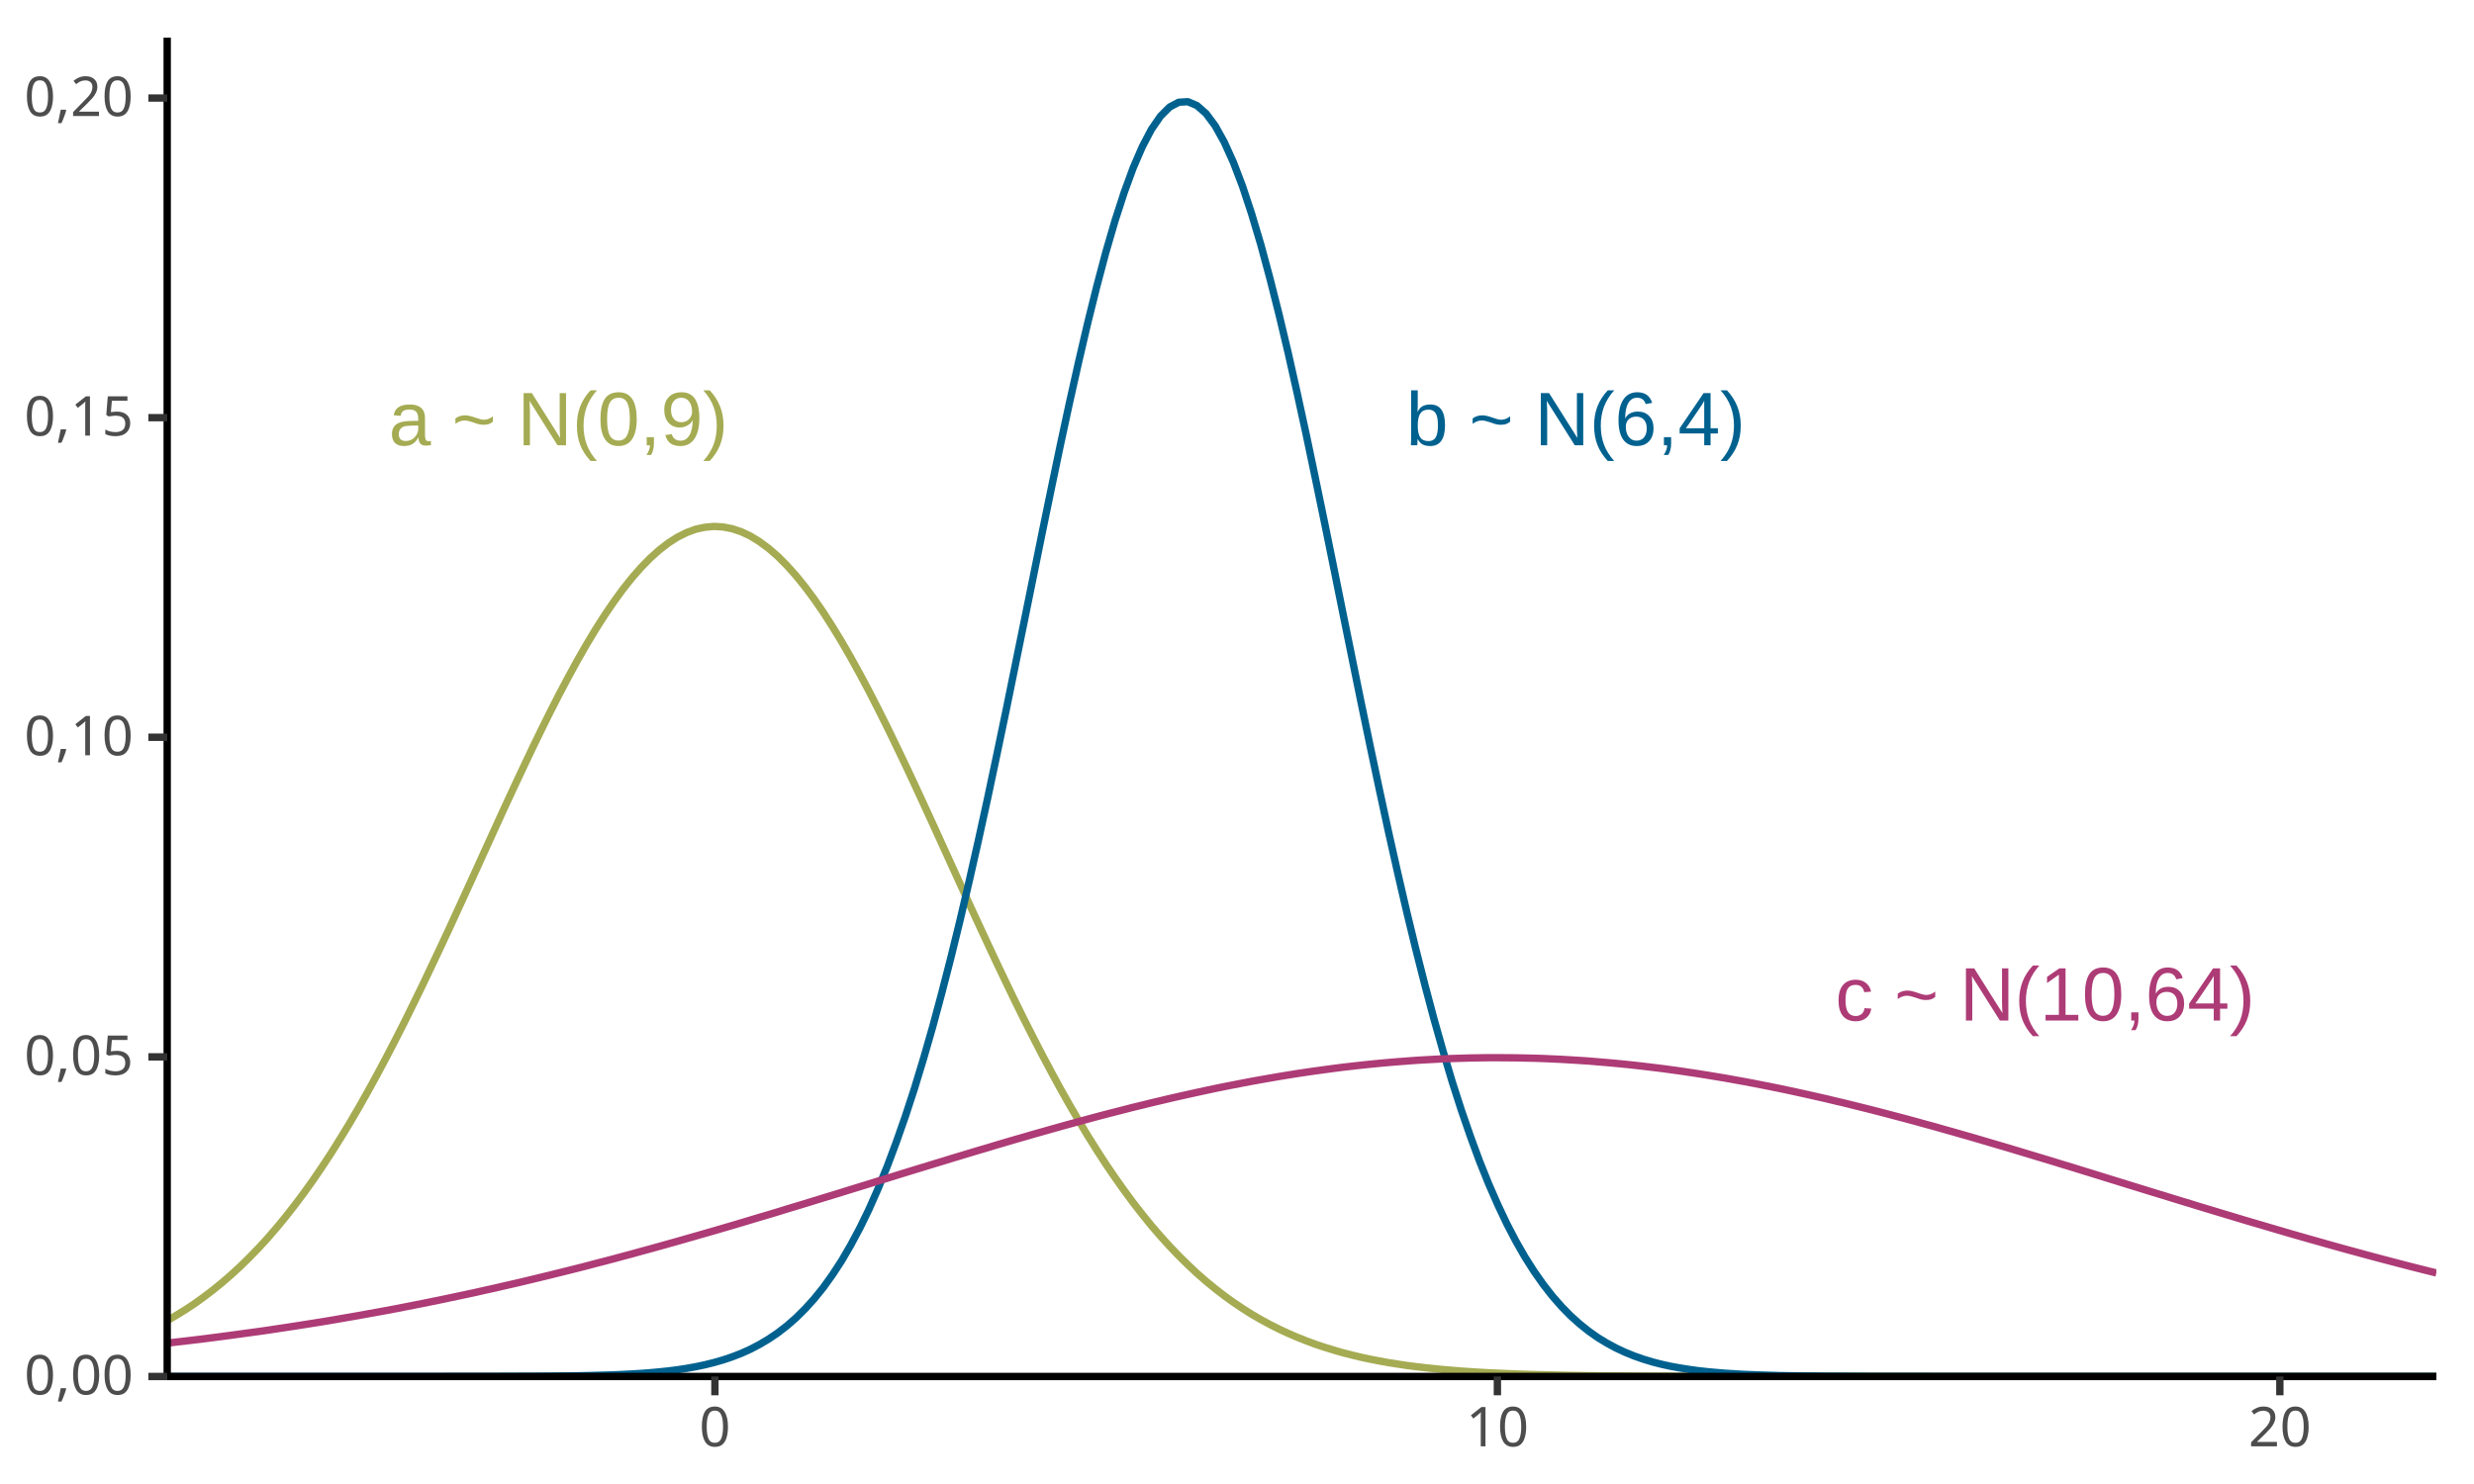
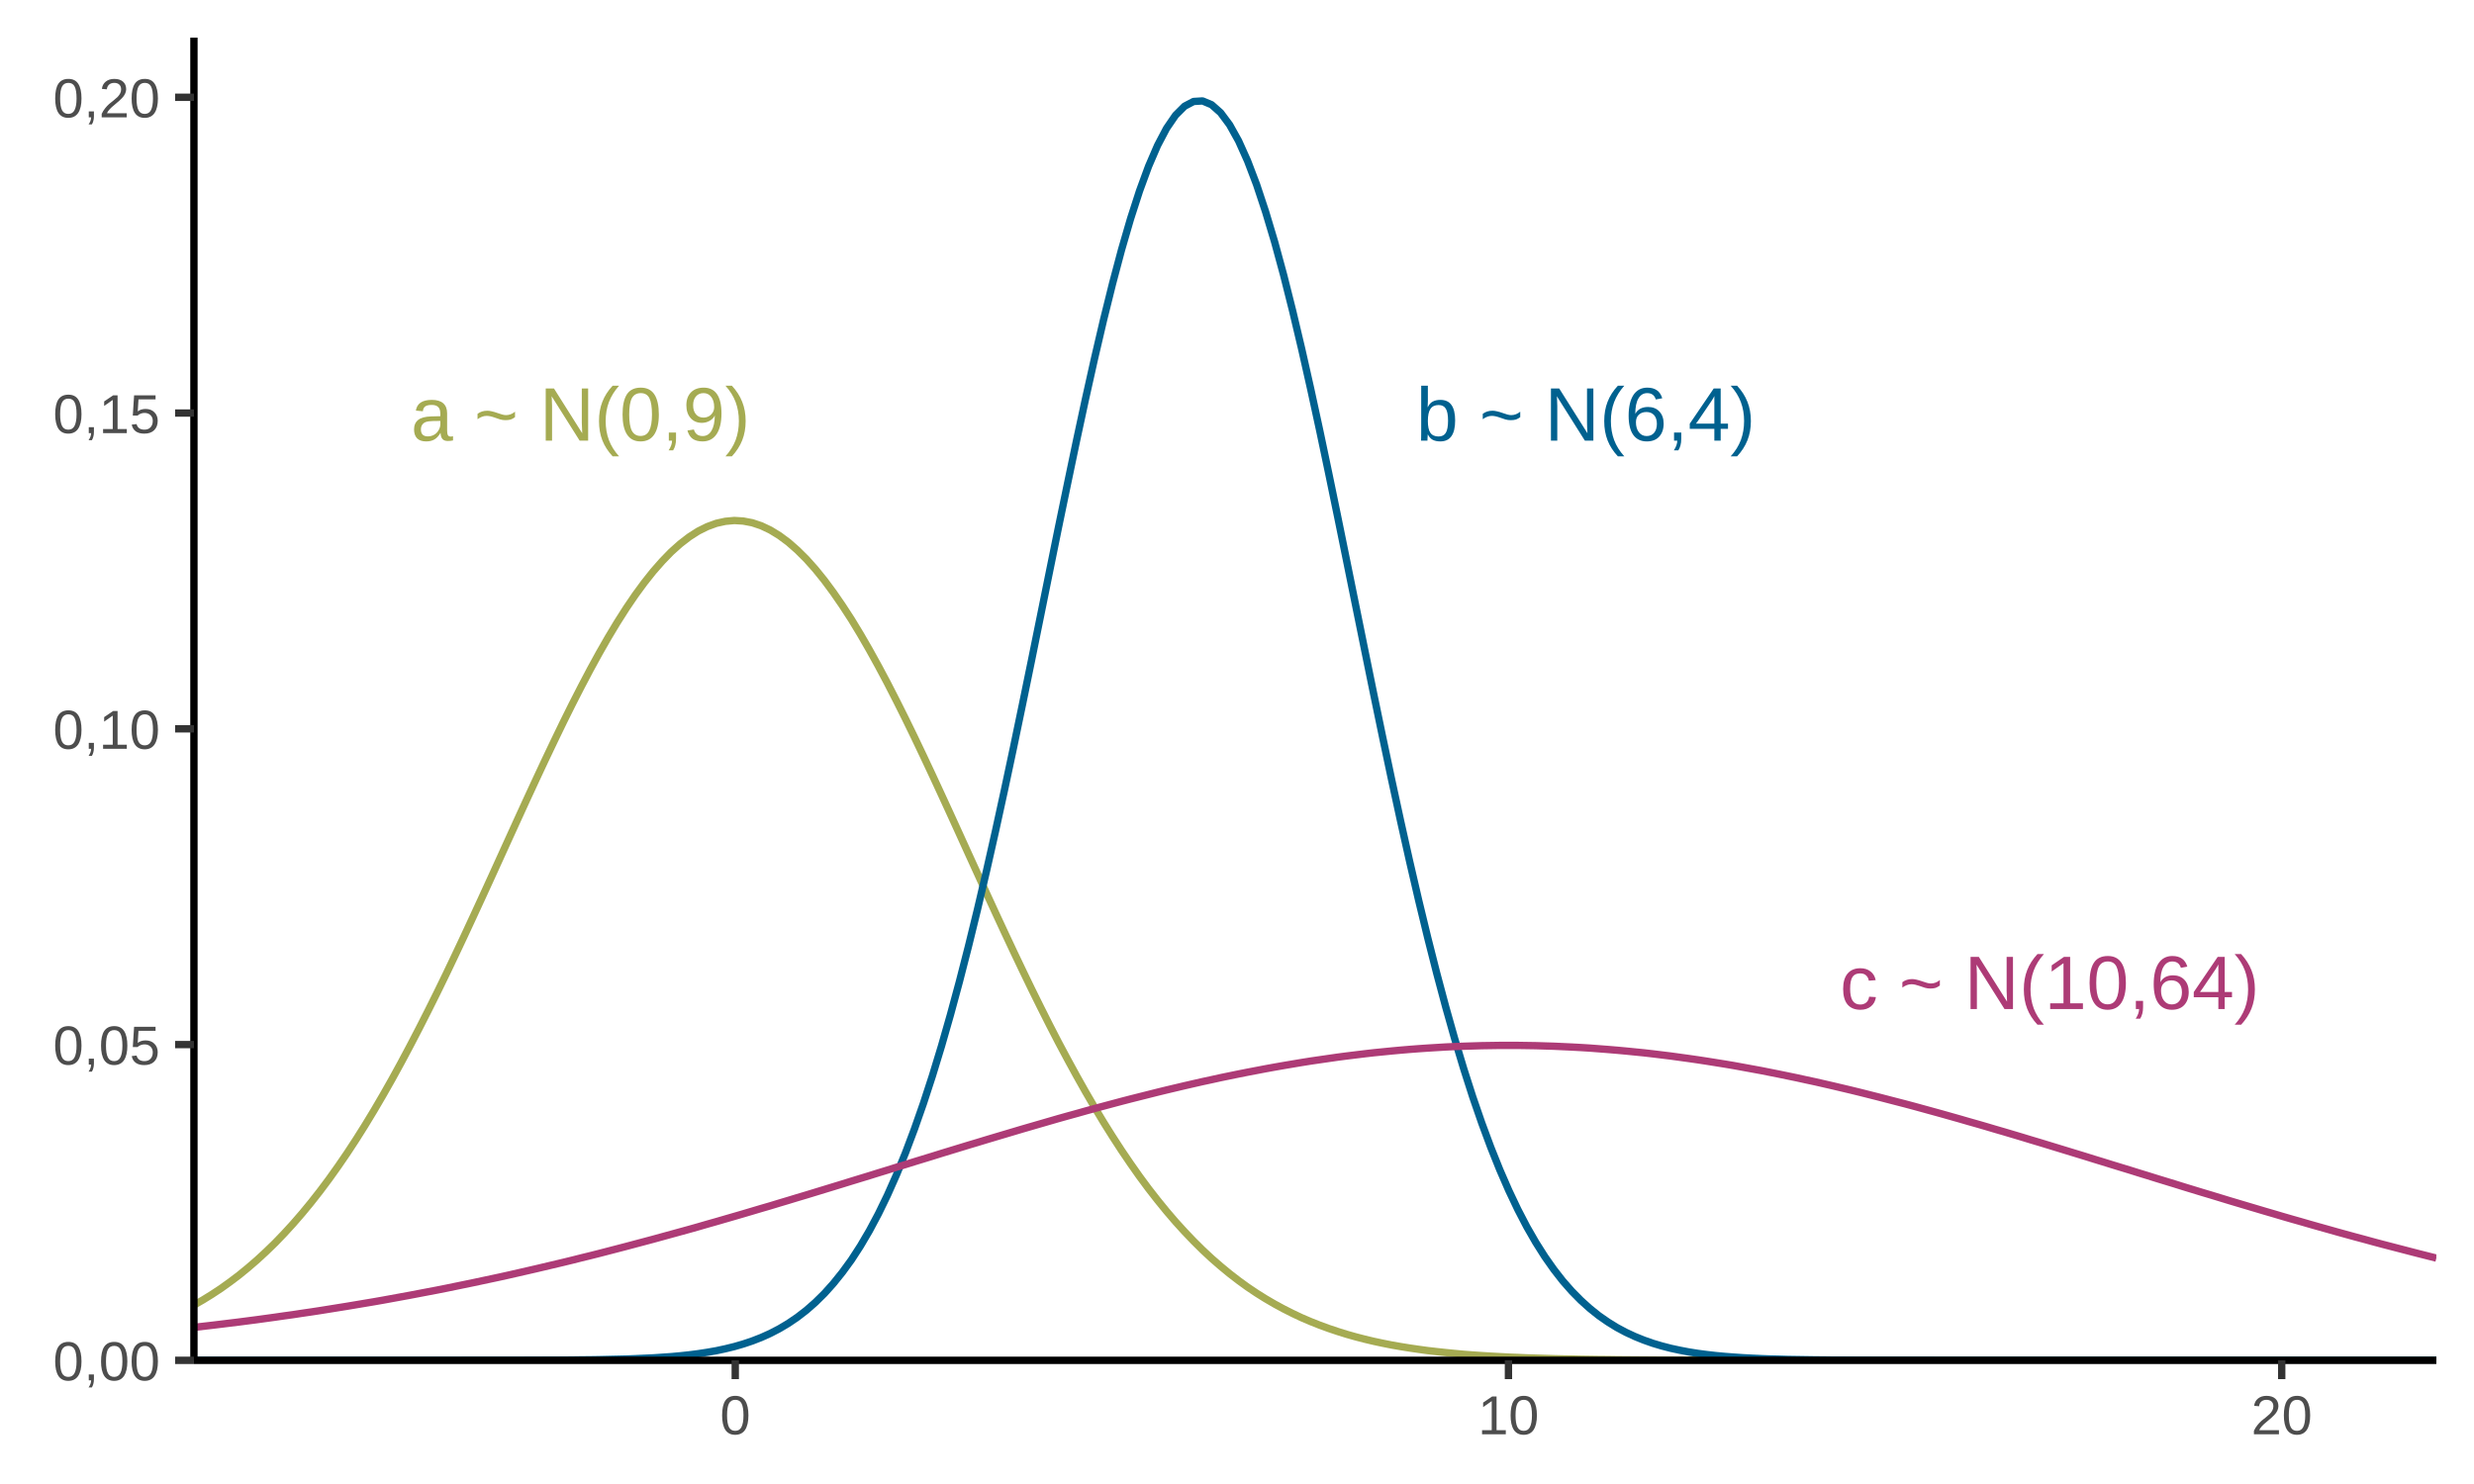
<svg xmlns="http://www.w3.org/2000/svg" class="svglite" width="360.00pt" height="216.00pt" viewBox="0 0 360.00 216.00">
  <defs>
    <style type="text/css">
    .svglite line, .svglite polyline, .svglite polygon, .svglite path, .svglite rect, .svglite circle {
      fill: none;
      stroke: #000000;
      stroke-linecap: round;
      stroke-linejoin: round;
      stroke-miterlimit: 10.00;
    }
    .svglite text {
      white-space: pre;
    }
  </style>
  </defs>
  <rect width="100%" height="100%" style="stroke: none; fill: #FFFFFF;" />
  <defs>
    <clipPath id="cpMC4wMHwzNjAuMDB8MC4wMHwyMTYuMDA=">
      <rect x="0.00" y="0.00" width="360.00" height="216.00" />
    </clipPath>
  </defs>
  <g clip-path="url(#cpMC4wMHwzNjAuMDB8MC4wMHwyMTYuMDA=)">
-     <rect x="0" y="0.00" width="360.00" height="216.00" style="stroke-width: 1.07; stroke: #FFFFFF; fill: #FFFFFF;" />
+     <rect x="0.00" y="0.00" width="360.00" height="216.00" style="stroke-width: 1.07; stroke: #FFFFFF; fill: #FFFFFF;" />
  </g>
  <defs>
-     <clipPath id="cpMjQuMzN8MzU0LjUyfDUuNDh8MjAwLjM1">
-       <rect x="24.33" y="5.48" width="330.19" height="194.87" />
+     <clipPath id="cpMjguMjJ8MzU0LjUyfDUuNDh8MTk4LjAw">
+       <rect x="28.22" y="5.48" width="326.30" height="192.52" />
    </clipPath>
  </defs>
-   <g clip-path="url(#cpMjQuMzN8MzU0LjUyfDUuNDh8MjAwLjM1)">
-     <rect x="24.33" y="5.48" width="330.19" height="194.87" style="stroke-width: 1.07; stroke: none; fill: #FFFFFF;" />
-     <polyline points="24.33,192.22 25.65,191.45 26.98,190.63 28.31,189.75 29.63,188.80 30.96,187.79 32.28,186.72 33.61,185.57 34.94,184.35 36.26,183.06 37.59,181.69 38.92,180.24 40.24,178.71 41.57,177.10 42.89,175.41 44.22,173.64 45.55,171.78 46.87,169.84 48.20,167.82 49.52,165.71 50.85,163.53 52.18,161.26 53.50,158.92 54.83,156.50 56.15,154.02 57.48,151.46 58.81,148.85 60.13,146.17 61.46,143.44 62.78,140.66 64.11,137.85 65.44,135.00 66.76,132.12 68.09,129.22 69.42,126.31 70.74,123.40 72.07,120.49 73.39,117.60 74.72,114.73 76.05,111.90 77.37,109.11 78.70,106.37 80.02,103.70 81.35,101.10 82.68,98.58 84.00,96.16 85.33,93.84 86.65,91.64 87.98,89.55 89.31,87.60 90.63,85.78 91.96,84.11 93.28,82.60 94.61,81.24 95.94,80.05 97.26,79.03 98.59,78.18 99.91,77.52 101.24,77.03 102.57,76.74 103.89,76.62 105.22,76.70 106.55,76.96 107.87,77.40 109.20,78.03 110.52,78.84 111.85,79.82 113.18,80.98 114.50,82.30 115.83,83.79 117.15,85.42 118.48,87.21 119.81,89.14 121.13,91.20 122.46,93.38 123.78,95.67 125.11,98.08 126.44,100.57 127.76,103.15 129.09,105.81 130.41,108.53 131.74,111.31 133.07,114.14 134.39,117.00 135.72,119.89 137.04,122.79 138.37,125.71 139.70,128.62 141.02,131.52 142.35,134.40 143.68,137.26 145.00,140.08 146.33,142.87 147.65,145.61 148.98,148.30 150.31,150.93 151.63,153.49 152.96,155.99 154.28,158.42 155.61,160.78 156.94,163.06 158.26,165.27 159.59,167.39 160.91,169.43 162.24,171.38 163.57,173.26 164.89,175.05 166.22,176.76 167.54,178.39 168.87,179.93 170.20,181.40 171.52,182.78 172.85,184.09 174.17,185.33 175.50,186.49 176.83,187.58 178.15,188.60 179.48,189.56 180.81,190.45 182.13,191.29 183.46,192.06 184.78,192.78 186.11,193.45 187.44,194.07 188.76,194.64 190.09,195.17 191.41,195.66 192.74,196.10 194.07,196.51 195.39,196.89 196.72,197.23 198.04,197.55 199.37,197.83 200.70,198.09 202.02,198.33 203.35,198.54 204.67,198.74 206.00,198.91 207.33,199.07 208.65,199.21 209.98,199.34 211.30,199.45 212.63,199.56 213.96,199.65 215.28,199.73 216.61,199.81 217.94,199.87 219.26,199.93 220.59,199.98 221.91,200.03 223.24,200.07 224.57,200.10 225.89,200.13 227.22,200.16 228.54,200.19 229.87,200.21 231.20,200.23 232.52,200.24 233.85,200.26 235.17,200.27 236.50,200.28 237.83,200.29 239.15,200.30 240.48,200.31 241.80,200.31 243.13,200.32 244.46,200.32 245.78,200.32 247.11,200.33 248.43,200.33 249.76,200.33 251.09,200.34 252.41,200.34 253.74,200.34 255.07,200.34 256.39,200.34 257.72,200.34 259.04,200.34 260.37,200.34 261.70,200.34 263.02,200.34 264.35,200.35 265.67,200.35 267.00,200.35 268.33,200.35 269.65,200.35 270.98,200.35 272.30,200.35 273.63,200.35 274.96,200.35 276.28,200.35 277.61,200.35 278.93,200.35 280.26,200.35 281.59,200.35 282.91,200.35 284.24,200.35 285.56,200.35 286.89,200.35 288.22,200.35 289.54,200.35 290.87,200.35 292.20,200.35 293.52,200.35 294.85,200.35 296.17,200.35 297.50,200.35 298.83,200.35 300.15,200.35 301.48,200.35 302.80,200.35 304.13,200.35 305.46,200.35 306.78,200.35 308.11,200.35 309.43,200.35 310.76,200.35 312.09,200.35 313.41,200.35 314.74,200.35 316.06,200.35 317.39,200.35 318.72,200.35 320.04,200.35 321.37,200.35 322.69,200.35 324.02,200.35 325.35,200.35 326.67,200.35 328.00,200.35 329.33,200.35 330.65,200.35 331.98,200.35 333.30,200.35 334.63,200.35 335.96,200.35 337.28,200.35 338.61,200.35 339.93,200.35 341.26,200.35 342.59,200.35 343.91,200.35 345.24,200.35 346.56,200.35 347.89,200.35 349.22,200.35 350.54,200.35 351.87,200.35 353.19,200.35 354.52,200.35 " style="stroke-width: 1.07; stroke: #A5AB52; stroke-linecap: butt;" />
-     <polyline points="24.33,200.35 25.65,200.35 26.98,200.35 28.31,200.35 29.63,200.35 30.96,200.35 32.28,200.35 33.61,200.35 34.94,200.35 36.26,200.35 37.59,200.35 38.92,200.35 40.24,200.35 41.57,200.35 42.89,200.35 44.22,200.35 45.55,200.35 46.87,200.35 48.20,200.35 49.52,200.35 50.85,200.35 52.18,200.35 53.50,200.35 54.83,200.35 56.15,200.35 57.48,200.35 58.81,200.35 60.13,200.35 61.46,200.35 62.78,200.35 64.11,200.35 65.44,200.34 66.76,200.34 68.09,200.34 69.42,200.34 70.74,200.34 72.07,200.34 73.39,200.33 74.72,200.33 76.05,200.32 77.37,200.32 78.70,200.31 80.02,200.30 81.35,200.28 82.68,200.27 84.00,200.25 85.33,200.22 86.65,200.19 87.98,200.15 89.31,200.11 90.63,200.05 91.96,199.98 93.28,199.90 94.61,199.80 95.94,199.68 97.26,199.54 98.59,199.37 99.91,199.17 101.24,198.93 102.57,198.65 103.89,198.32 105.22,197.94 106.55,197.49 107.87,196.98 109.20,196.38 110.52,195.69 111.85,194.90 113.18,194.00 114.50,192.98 115.83,191.82 117.15,190.51 118.48,189.04 119.81,187.39 121.13,185.55 122.46,183.51 123.78,181.25 125.11,178.76 126.44,176.03 127.76,173.04 129.09,169.80 130.41,166.28 131.74,162.49 133.07,158.42 134.39,154.07 135.72,149.44 137.04,144.54 138.37,139.37 139.70,133.94 141.02,128.29 142.35,122.41 143.68,116.34 145.00,110.10 146.33,103.73 147.65,97.25 148.98,90.72 150.31,84.17 151.63,77.64 152.96,71.18 154.28,64.85 155.61,58.68 156.94,52.74 158.26,47.07 159.59,41.71 160.91,36.73 162.24,32.16 163.57,28.05 164.89,24.44 166.22,21.36 167.54,18.84 168.87,16.91 170.20,15.58 171.52,14.88 172.85,14.80 174.17,15.36 175.50,16.53 176.83,18.32 178.15,20.70 179.48,23.64 180.81,27.13 182.13,31.13 183.46,35.59 184.78,40.48 186.11,45.74 187.44,51.34 188.76,57.23 190.09,63.34 191.41,69.64 192.74,76.07 194.07,82.59 195.39,89.14 196.72,95.68 198.04,102.17 199.37,108.57 200.70,114.85 202.02,120.96 203.35,126.89 204.67,132.60 206.00,138.08 207.33,143.31 208.65,148.28 209.98,152.98 211.30,157.40 212.63,161.54 213.96,165.39 215.28,168.98 216.61,172.29 217.94,175.33 219.26,178.12 220.59,180.67 221.91,182.98 223.24,185.07 224.57,186.96 225.89,188.65 227.22,190.17 228.54,191.52 229.87,192.71 231.20,193.77 232.52,194.70 233.85,195.51 235.17,196.22 236.50,196.84 237.83,197.38 239.15,197.84 240.48,198.24 241.80,198.58 243.13,198.87 244.46,199.11 245.78,199.32 247.11,199.50 248.43,199.65 249.76,199.77 251.09,199.88 252.41,199.96 253.74,200.04 255.07,200.09 256.39,200.14 257.72,200.18 259.04,200.22 260.37,200.24 261.70,200.26 263.02,200.28 264.35,200.29 265.67,200.31 267.00,200.31 268.33,200.32 269.65,200.33 270.98,200.33 272.30,200.34 273.63,200.34 274.96,200.34 276.28,200.34 277.61,200.34 278.93,200.34 280.26,200.34 281.59,200.35 282.91,200.35 284.24,200.35 285.56,200.35 286.89,200.35 288.22,200.35 289.54,200.35 290.87,200.35 292.20,200.35 293.52,200.35 294.85,200.35 296.17,200.35 297.50,200.35 298.83,200.35 300.15,200.35 301.48,200.35 302.80,200.35 304.13,200.35 305.46,200.35 306.78,200.35 308.11,200.35 309.43,200.35 310.76,200.35 312.09,200.35 313.41,200.35 314.74,200.35 316.06,200.35 317.39,200.35 318.72,200.35 320.04,200.35 321.37,200.35 322.69,200.35 324.02,200.35 325.35,200.35 326.67,200.35 328.00,200.35 329.33,200.35 330.65,200.35 331.98,200.35 333.30,200.35 334.63,200.35 335.96,200.35 337.28,200.35 338.61,200.35 339.93,200.35 341.26,200.35 342.59,200.35 343.91,200.35 345.24,200.35 346.56,200.35 347.89,200.35 349.22,200.35 350.54,200.35 351.87,200.35 353.19,200.35 354.52,200.35 " style="stroke-width: 1.07; stroke: #00618F; stroke-linecap: butt;" />
-     <polyline points="24.33,195.50 25.65,195.34 26.98,195.19 28.31,195.03 29.63,194.87 30.96,194.70 32.28,194.53 33.61,194.35 34.94,194.17 36.26,193.99 37.59,193.81 38.92,193.62 40.24,193.42 41.57,193.22 42.89,193.02 44.22,192.81 45.55,192.60 46.87,192.39 48.20,192.17 49.52,191.94 50.85,191.71 52.18,191.48 53.50,191.24 54.83,191.00 56.15,190.76 57.48,190.51 58.81,190.25 60.13,189.99 61.46,189.73 62.78,189.46 64.11,189.19 65.44,188.91 66.76,188.63 68.09,188.35 69.42,188.06 70.74,187.76 72.07,187.47 73.39,187.16 74.72,186.86 76.05,186.55 77.37,186.23 78.70,185.91 80.02,185.59 81.35,185.26 82.68,184.93 84.00,184.60 85.33,184.26 86.65,183.91 87.98,183.57 89.31,183.22 90.63,182.86 91.96,182.51 93.28,182.14 94.61,181.78 95.94,181.41 97.26,181.04 98.59,180.67 99.91,180.29 101.24,179.91 102.57,179.53 103.89,179.15 105.22,178.76 106.55,178.37 107.87,177.98 109.20,177.58 110.52,177.18 111.85,176.79 113.18,176.39 114.50,175.98 115.83,175.58 117.15,175.18 118.48,174.77 119.81,174.36 121.13,173.96 122.46,173.55 123.78,173.14 125.11,172.73 126.44,172.32 127.76,171.91 129.09,171.50 130.41,171.09 131.74,170.68 133.07,170.27 134.39,169.87 135.72,169.46 137.04,169.06 138.37,168.65 139.70,168.25 141.02,167.85 142.35,167.45 143.68,167.06 145.00,166.66 146.33,166.27 147.65,165.88 148.98,165.50 150.31,165.11 151.63,164.74 152.96,164.36 154.28,163.99 155.61,163.62 156.94,163.26 158.26,162.90 159.59,162.54 160.91,162.19 162.24,161.85 163.57,161.51 164.89,161.17 166.22,160.85 167.54,160.52 168.87,160.21 170.20,159.89 171.52,159.59 172.85,159.29 174.17,159.00 175.50,158.71 176.83,158.43 178.15,158.16 179.48,157.90 180.81,157.64 182.13,157.39 183.46,157.15 184.78,156.92 186.11,156.69 187.44,156.47 188.76,156.26 190.09,156.06 191.41,155.87 192.74,155.69 194.07,155.51 195.39,155.34 196.72,155.19 198.04,155.04 199.37,154.90 200.70,154.77 202.02,154.65 203.35,154.54 204.67,154.44 206.00,154.34 207.33,154.26 208.65,154.19 209.98,154.12 211.30,154.07 212.63,154.03 213.96,153.99 215.28,153.97 216.61,153.95 217.94,153.95 219.26,153.96 220.59,153.97 221.91,154.00 223.24,154.03 224.57,154.07 225.89,154.13 227.22,154.19 228.54,154.27 229.87,154.35 231.20,154.44 232.52,154.55 233.85,154.66 235.17,154.78 236.50,154.91 237.83,155.05 239.15,155.20 240.48,155.36 241.80,155.52 243.13,155.70 244.46,155.88 245.78,156.08 247.11,156.28 248.43,156.49 249.76,156.71 251.09,156.93 252.41,157.17 253.74,157.41 255.07,157.66 256.39,157.92 257.72,158.18 259.04,158.45 260.37,158.73 261.70,159.02 263.02,159.31 264.35,159.61 265.67,159.91 267.00,160.23 268.33,160.54 269.65,160.87 270.98,161.20 272.30,161.53 273.63,161.87 274.96,162.22 276.28,162.57 277.61,162.92 278.93,163.28 280.26,163.65 281.59,164.01 282.91,164.39 284.24,164.76 285.56,165.14 286.89,165.52 288.22,165.91 289.54,166.30 290.87,166.69 292.20,167.08 293.52,167.48 294.85,167.88 296.17,168.28 297.50,168.68 298.83,169.08 300.15,169.49 301.48,169.89 302.80,170.30 304.13,170.71 305.46,171.12 306.78,171.53 308.11,171.94 309.43,172.35 310.76,172.76 312.09,173.17 313.41,173.58 314.74,173.98 316.06,174.39 317.39,174.80 318.72,175.20 320.04,175.61 321.37,176.01 322.69,176.41 324.02,176.81 325.35,177.21 326.67,177.61 328.00,178.00 329.33,178.39 330.65,178.78 331.98,179.17 333.30,179.56 334.63,179.94 335.96,180.32 337.28,180.69 338.61,181.07 339.93,181.44 341.26,181.81 342.59,182.17 343.91,182.53 345.24,182.89 346.56,183.24 347.89,183.59 349.22,183.94 350.54,184.28 351.87,184.62 353.19,184.95 354.52,185.28 " style="stroke-width: 1.07; stroke: #AD3B76; stroke-linecap: butt;" />
-     <text x="81.26" y="64.81" text-anchor="middle" style="font-size: 11.04px;fill: #A5AB52; font-family: &quot;Liberation Sans&quot;;" textLength="57.43px" lengthAdjust="spacingAndGlyphs">a ~ N(0,9)</text>
-     <text x="229.28" y="64.81" text-anchor="middle" style="font-size: 11.04px;fill: #00618F; font-family: &quot;Liberation Sans&quot;;" textLength="57.66px" lengthAdjust="spacingAndGlyphs">b ~ N(6,4)</text>
-     <text x="297.59" y="148.54" text-anchor="middle" style="font-size: 11.04px;fill: #AD3B76; font-family: &quot;Liberation Sans&quot;;" textLength="70.77px" lengthAdjust="spacingAndGlyphs">c ~ N(10,64)</text>
+   <g clip-path="url(#cpMjguMjJ8MzU0LjUyfDUuNDh8MTk4LjAw)">
+     <rect x="28.22" y="5.48" width="326.30" height="192.52" style="stroke-width: 1.07; stroke: none; fill: #FFFFFF;" />
+     <polyline points="28.22,189.96 29.53,189.21 30.84,188.40 32.16,187.53 33.47,186.59 34.78,185.60 36.09,184.53 37.40,183.40 38.71,182.19 40.02,180.92 41.33,179.56 42.64,178.13 43.95,176.62 45.26,175.03 46.57,173.36 47.88,171.61 49.19,169.77 50.50,167.86 51.81,165.86 53.12,163.78 54.43,161.62 55.74,159.38 57.05,157.07 58.36,154.68 59.67,152.22 60.98,149.70 62.29,147.12 63.61,144.47 64.92,141.78 66.23,139.03 67.54,136.25 68.85,133.43 70.16,130.59 71.47,127.73 72.78,124.85 74.09,121.97 75.40,119.10 76.71,116.24 78.02,113.41 79.33,110.61 80.64,107.86 81.95,105.15 83.26,102.51 84.57,99.95 85.88,97.46 87.19,95.07 88.50,92.78 89.81,90.60 91.12,88.54 92.43,86.61 93.75,84.81 95.06,83.16 96.37,81.67 97.68,80.32 98.99,79.15 100.30,78.14 101.61,77.30 102.92,76.65 104.23,76.17 105.54,75.88 106.85,75.76 108.16,75.84 109.47,76.09 110.78,76.53 112.09,77.15 113.40,77.95 114.71,78.92 116.02,80.07 117.33,81.37 118.64,82.84 119.95,84.46 121.26,86.23 122.57,88.13 123.89,90.16 125.20,92.32 126.51,94.59 127.82,96.96 129.13,99.42 130.44,101.98 131.75,104.60 133.06,107.29 134.37,110.04 135.68,112.83 136.99,115.66 138.30,118.51 139.61,121.38 140.92,124.26 142.23,127.13 143.54,130.00 144.85,132.85 146.16,135.67 147.47,138.46 148.78,141.21 150.09,143.92 151.40,146.57 152.71,149.17 154.02,151.71 155.34,154.18 156.65,156.58 157.96,158.91 159.27,161.16 160.58,163.34 161.89,165.43 163.20,167.45 164.51,169.38 165.82,171.24 167.13,173.01 168.44,174.69 169.75,176.30 171.06,177.83 172.37,179.27 173.68,180.64 174.99,181.94 176.30,183.16 177.61,184.30 178.92,185.38 180.23,186.39 181.54,187.34 182.85,188.22 184.16,189.04 185.48,189.81 186.79,190.52 188.10,191.18 189.41,191.80 190.72,192.36 192.03,192.88 193.34,193.36 194.65,193.80 195.96,194.21 197.27,194.58 198.58,194.92 199.89,195.23 201.20,195.51 202.51,195.77 203.82,196.00 205.13,196.21 206.44,196.40 207.75,196.58 209.06,196.73 210.37,196.87 211.68,197.00 212.99,197.12 214.30,197.22 215.62,197.31 216.93,197.39 218.24,197.46 219.55,197.53 220.86,197.58 222.17,197.64 223.48,197.68 224.79,197.72 226.10,197.76 227.41,197.79 228.72,197.81 230.03,197.84 231.34,197.86 232.65,197.88 233.96,197.89 235.27,197.91 236.58,197.92 237.89,197.93 239.20,197.94 240.51,197.95 241.82,197.96 243.13,197.96 244.44,197.97 245.75,197.97 247.07,197.97 248.38,197.98 249.69,197.98 251.00,197.98 252.31,197.99 253.62,197.99 254.93,197.99 256.24,197.99 257.55,197.99 258.86,197.99 260.17,197.99 261.48,197.99 262.79,197.99 264.10,197.99 265.41,198.00 266.72,198.00 268.03,198.00 269.34,198.00 270.65,198.00 271.96,198.00 273.27,198.00 274.58,198.00 275.89,198.00 277.21,198.00 278.52,198.00 279.83,198.00 281.14,198.00 282.45,198.00 283.76,198.00 285.07,198.00 286.38,198.00 287.69,198.00 289.00,198.00 290.31,198.00 291.62,198.00 292.93,198.00 294.24,198.00 295.55,198.00 296.86,198.00 298.17,198.00 299.48,198.00 300.79,198.00 302.10,198.00 303.41,198.00 304.72,198.00 306.03,198.00 307.35,198.00 308.66,198.00 309.97,198.00 311.28,198.00 312.59,198.00 313.90,198.00 315.21,198.00 316.52,198.00 317.83,198.00 319.14,198.00 320.45,198.00 321.76,198.00 323.07,198.00 324.38,198.00 325.69,198.00 327.00,198.00 328.31,198.00 329.62,198.00 330.93,198.00 332.24,198.00 333.55,198.00 334.86,198.00 336.17,198.00 337.48,198.00 338.80,198.00 340.11,198.00 341.42,198.00 342.73,198.00 344.04,198.00 345.35,198.00 346.66,198.00 347.97,198.00 349.28,198.00 350.59,198.00 351.90,198.00 353.21,198.00 354.52,198.00 " style="stroke-width: 1.07; stroke: #A5AB52; stroke-linecap: butt;" />
+     <polyline points="28.22,198.00 29.53,198.00 30.84,198.00 32.16,198.00 33.47,198.00 34.78,198.00 36.09,198.00 37.40,198.00 38.71,198.00 40.02,198.00 41.33,198.00 42.64,198.00 43.95,198.00 45.26,198.00 46.57,198.00 47.88,198.00 49.19,198.00 50.50,198.00 51.81,198.00 53.12,198.00 54.43,198.00 55.74,198.00 57.05,198.00 58.36,198.00 59.67,198.00 60.98,198.00 62.29,198.00 63.61,198.00 64.92,198.00 66.23,198.00 67.54,197.99 68.85,197.99 70.16,197.99 71.47,197.99 72.78,197.99 74.09,197.99 75.40,197.99 76.71,197.98 78.02,197.98 79.33,197.97 80.64,197.97 81.95,197.96 83.26,197.95 84.57,197.93 85.88,197.92 87.19,197.90 88.50,197.87 89.81,197.84 91.12,197.81 92.43,197.76 93.75,197.70 95.06,197.64 96.37,197.55 97.68,197.46 98.99,197.34 100.30,197.20 101.61,197.03 102.92,196.83 104.23,196.60 105.54,196.32 106.85,196.00 108.16,195.62 109.47,195.18 110.78,194.67 112.09,194.08 113.40,193.40 114.71,192.62 116.02,191.73 117.33,190.72 118.64,189.57 119.95,188.28 121.26,186.82 122.57,185.19 123.89,183.38 125.20,181.36 126.51,179.13 127.82,176.67 129.13,173.97 130.44,171.02 131.75,167.82 133.06,164.34 134.37,160.60 135.68,156.58 136.99,152.28 138.30,147.70 139.61,142.86 140.92,137.75 142.23,132.40 143.54,126.80 144.85,121.00 146.16,115.00 147.47,108.84 148.78,102.54 150.09,96.15 151.40,89.69 152.71,83.22 154.02,76.77 155.34,70.39 156.65,64.13 157.96,58.04 159.27,52.17 160.58,46.56 161.89,41.28 163.20,36.35 164.51,31.84 165.82,27.78 167.13,24.21 168.44,21.17 169.75,18.68 171.06,16.77 172.37,15.46 173.68,14.77 174.99,14.69 176.30,15.24 177.61,16.40 178.92,18.16 180.23,20.51 181.54,23.43 182.85,26.87 184.16,30.82 185.48,35.23 186.79,40.05 188.10,45.26 189.41,50.79 190.72,56.60 192.03,62.64 193.34,68.87 194.65,75.22 195.96,81.66 197.27,88.13 198.58,94.59 199.89,101.01 201.20,107.33 202.51,113.53 203.82,119.57 205.13,125.42 206.44,131.07 207.75,136.48 209.06,141.65 210.37,146.56 211.68,151.20 212.99,155.56 214.30,159.65 215.62,163.47 216.93,167.00 218.24,170.27 219.55,173.28 220.86,176.04 222.17,178.56 223.48,180.84 224.79,182.91 226.10,184.77 227.41,186.45 228.72,187.94 230.03,189.27 231.34,190.45 232.65,191.50 233.96,192.41 235.27,193.22 236.58,193.92 237.89,194.53 239.20,195.06 240.51,195.52 241.82,195.91 243.13,196.25 244.44,196.53 245.75,196.78 247.07,196.99 248.38,197.16 249.69,197.31 251.00,197.43 252.31,197.53 253.62,197.62 254.93,197.69 256.24,197.75 257.55,197.80 258.86,197.83 260.17,197.87 261.48,197.89 262.79,197.91 264.10,197.93 265.41,197.94 266.72,197.96 268.03,197.96 269.34,197.97 270.65,197.98 271.96,197.98 273.27,197.99 274.58,197.99 275.89,197.99 277.21,197.99 278.52,197.99 279.83,197.99 281.14,197.99 282.45,198.00 283.76,198.00 285.07,198.00 286.38,198.00 287.69,198.00 289.00,198.00 290.31,198.00 291.62,198.00 292.93,198.00 294.24,198.00 295.55,198.00 296.86,198.00 298.17,198.00 299.48,198.00 300.79,198.00 302.10,198.00 303.41,198.00 304.72,198.00 306.03,198.00 307.35,198.00 308.66,198.00 309.97,198.00 311.28,198.00 312.59,198.00 313.90,198.00 315.21,198.00 316.52,198.00 317.83,198.00 319.14,198.00 320.45,198.00 321.76,198.00 323.07,198.00 324.38,198.00 325.69,198.00 327.00,198.00 328.31,198.00 329.62,198.00 330.93,198.00 332.24,198.00 333.55,198.00 334.86,198.00 336.17,198.00 337.48,198.00 338.80,198.00 340.11,198.00 341.42,198.00 342.73,198.00 344.04,198.00 345.35,198.00 346.66,198.00 347.97,198.00 349.28,198.00 350.59,198.00 351.90,198.00 353.21,198.00 354.52,198.00 " style="stroke-width: 1.07; stroke: #00618F; stroke-linecap: butt;" />
+     <polyline points="28.22,193.20 29.53,193.05 30.84,192.90 32.16,192.74 33.47,192.58 34.78,192.42 36.09,192.25 37.40,192.08 38.71,191.90 40.02,191.72 41.33,191.53 42.64,191.35 43.95,191.15 45.26,190.96 46.57,190.76 47.88,190.55 49.19,190.34 50.50,190.13 51.81,189.91 53.12,189.69 54.43,189.47 55.74,189.24 57.05,189.00 58.36,188.76 59.67,188.52 60.98,188.27 62.29,188.02 63.61,187.77 64.92,187.51 66.23,187.24 67.54,186.97 68.85,186.70 70.16,186.42 71.47,186.14 72.78,185.86 74.09,185.57 75.40,185.27 76.71,184.97 78.02,184.67 79.33,184.36 80.64,184.05 81.95,183.74 83.26,183.42 84.57,183.09 85.88,182.77 87.19,182.44 88.50,182.10 89.81,181.76 91.12,181.42 92.43,181.07 93.75,180.72 95.06,180.37 96.37,180.01 97.68,179.65 98.99,179.29 100.30,178.93 101.61,178.56 102.92,178.18 104.23,177.81 105.54,177.43 106.85,177.05 108.16,176.67 109.47,176.28 110.78,175.89 112.09,175.51 113.40,175.11 114.71,174.72 116.02,174.32 117.33,173.93 118.64,173.53 119.95,173.13 121.26,172.73 122.57,172.33 123.89,171.92 125.20,171.52 126.51,171.12 127.82,170.71 129.13,170.31 130.44,169.90 131.75,169.50 133.06,169.09 134.37,168.69 135.68,168.29 136.99,167.88 138.30,167.48 139.61,167.08 140.92,166.68 142.23,166.29 143.54,165.89 144.85,165.50 146.16,165.11 147.47,164.72 148.78,164.33 150.09,163.95 151.40,163.57 152.71,163.19 154.02,162.81 155.34,162.44 156.65,162.08 157.96,161.71 159.27,161.35 160.58,161.00 161.89,160.65 163.20,160.30 164.51,159.96 165.82,159.63 167.13,159.30 168.44,158.97 169.75,158.65 171.06,158.34 172.37,158.03 173.68,157.73 174.99,157.43 176.30,157.15 177.61,156.86 178.92,156.59 180.23,156.32 181.54,156.06 182.85,155.81 184.16,155.56 185.48,155.32 186.79,155.09 188.10,154.87 189.41,154.65 190.72,154.44 192.03,154.25 193.34,154.06 194.65,153.87 195.96,153.70 197.27,153.54 198.58,153.38 199.89,153.23 201.20,153.10 202.51,152.97 203.82,152.85 205.13,152.74 206.44,152.64 207.75,152.55 209.06,152.47 210.37,152.39 211.68,152.33 212.99,152.28 214.30,152.24 215.62,152.20 216.93,152.18 218.24,152.16 219.55,152.16 220.86,152.16 222.17,152.18 223.48,152.20 224.79,152.24 226.10,152.28 227.41,152.34 228.72,152.40 230.03,152.47 231.34,152.55 232.65,152.65 233.96,152.75 235.27,152.86 236.58,152.98 237.89,153.11 239.20,153.24 240.51,153.39 241.82,153.55 243.13,153.71 244.44,153.89 245.75,154.07 247.07,154.26 248.38,154.46 249.69,154.67 251.00,154.88 252.31,155.10 253.62,155.34 254.93,155.58 256.24,155.82 257.55,156.08 258.86,156.34 260.17,156.61 261.48,156.88 262.79,157.17 264.10,157.45 265.41,157.75 266.72,158.05 268.03,158.36 269.34,158.67 270.65,158.99 271.96,159.32 273.27,159.65 274.58,159.99 275.89,160.33 277.21,160.67 278.52,161.02 279.83,161.38 281.14,161.74 282.45,162.10 283.76,162.47 285.07,162.84 286.38,163.22 287.69,163.59 289.00,163.97 290.31,164.36 291.62,164.74 292.93,165.13 294.24,165.52 295.55,165.92 296.86,166.31 298.17,166.71 299.48,167.11 300.79,167.51 302.10,167.91 303.41,168.31 304.72,168.72 306.03,169.12 307.35,169.53 308.66,169.93 309.97,170.33 311.28,170.74 312.59,171.14 313.90,171.55 315.21,171.95 316.52,172.35 317.83,172.76 319.14,173.16 320.45,173.56 321.76,173.95 323.07,174.35 324.38,174.75 325.69,175.14 327.00,175.53 328.31,175.92 329.62,176.31 330.93,176.69 332.24,177.08 333.55,177.46 334.86,177.83 336.17,178.21 337.48,178.58 338.80,178.95 340.11,179.32 341.42,179.68 342.73,180.04 344.04,180.39 345.35,180.75 346.66,181.10 347.97,181.44 349.28,181.78 350.59,182.12 351.90,182.46 353.21,182.79 354.52,183.12 " style="stroke-width: 1.07; stroke: #AD3B76; stroke-linecap: butt;" />
+     <text x="84.48" y="64.14" text-anchor="middle" style="font-size: 11.04px;fill: #A5AB52; font-family: &quot;Liberation Sans&quot;;" textLength="57.43px" lengthAdjust="spacingAndGlyphs">a ~ N(0,9)</text>
+     <text x="230.75" y="64.14" text-anchor="middle" style="font-size: 11.04px;fill: #00618F; font-family: &quot;Liberation Sans&quot;;" textLength="57.66px" lengthAdjust="spacingAndGlyphs">b ~ N(6,4)</text>
+     <text x="298.26" y="146.87" text-anchor="middle" style="font-size: 11.04px;fill: #AD3B76; font-family: &quot;Liberation Sans&quot;;" textLength="70.77px" lengthAdjust="spacingAndGlyphs">c ~ N(10,64)</text>
  </g>
  <g clip-path="url(#cpMC4wMHwzNjAuMDB8MC4wMHwyMTYuMDA=)">
-     <polyline points="24.33,200.35 24.33,5.48 " style="stroke-width: 1.07; stroke-linecap: butt;" />
-     <text x="19.40" y="202.97" text-anchor="end" style="font-size: 8.00px;fill: #4D4D4D; font-family: &quot;Source Sans Pro&quot;;" textLength="13.92px" lengthAdjust="spacingAndGlyphs">0,00</text>
-     <text x="19.40" y="156.45" text-anchor="end" style="font-size: 8.00px;fill: #4D4D4D; font-family: &quot;Source Sans Pro&quot;;" textLength="13.92px" lengthAdjust="spacingAndGlyphs">0,05</text>
-     <text x="19.40" y="109.93" text-anchor="end" style="font-size: 8.00px;fill: #4D4D4D; font-family: &quot;Source Sans Pro&quot;;" textLength="13.92px" lengthAdjust="spacingAndGlyphs">0,10</text>
-     <text x="19.40" y="63.41" text-anchor="end" style="font-size: 8.00px;fill: #4D4D4D; font-family: &quot;Source Sans Pro&quot;;" textLength="13.92px" lengthAdjust="spacingAndGlyphs">0,15</text>
-     <text x="19.40" y="16.89" text-anchor="end" style="font-size: 8.00px;fill: #4D4D4D; font-family: &quot;Source Sans Pro&quot;;" textLength="13.92px" lengthAdjust="spacingAndGlyphs">0,20</text>
-     <polyline points="21.59,200.35 24.33,200.35 " style="stroke-width: 1.07; stroke: #333333; stroke-linecap: butt;" />
-     <polyline points="21.59,153.83 24.33,153.83 " style="stroke-width: 1.07; stroke: #333333; stroke-linecap: butt;" />
-     <polyline points="21.59,107.31 24.33,107.31 " style="stroke-width: 1.07; stroke: #333333; stroke-linecap: butt;" />
-     <polyline points="21.59,60.79 24.33,60.79 " style="stroke-width: 1.07; stroke: #333333; stroke-linecap: butt;" />
-     <polyline points="21.59,14.27 24.33,14.27 " style="stroke-width: 1.07; stroke: #333333; stroke-linecap: butt;" />
-     <polyline points="24.33,200.35 354.52,200.35 " style="stroke-width: 1.07; stroke-linecap: butt;" />
-     <polyline points="104.03,203.09 104.03,200.35 " style="stroke-width: 1.07; stroke: #333333; stroke-linecap: butt;" />
-     <polyline points="217.89,203.09 217.89,200.35 " style="stroke-width: 1.07; stroke: #333333; stroke-linecap: butt;" />
-     <polyline points="331.75,203.09 331.75,200.35 " style="stroke-width: 1.07; stroke: #333333; stroke-linecap: butt;" />
-     <text x="104.03" y="210.52" text-anchor="middle" style="font-size: 8.00px;fill: #4D4D4D; font-family: &quot;Source Sans Pro&quot;;" textLength="3.97px" lengthAdjust="spacingAndGlyphs">0</text>
-     <text x="217.89" y="210.52" text-anchor="middle" style="font-size: 8.00px;fill: #4D4D4D; font-family: &quot;Source Sans Pro&quot;;" textLength="7.95px" lengthAdjust="spacingAndGlyphs">10</text>
-     <text x="331.75" y="210.52" text-anchor="middle" style="font-size: 8.00px;fill: #4D4D4D; font-family: &quot;Source Sans Pro&quot;;" textLength="7.95px" lengthAdjust="spacingAndGlyphs">20</text>
+     <polyline points="28.22,198.00 28.22,5.48 " style="stroke-width: 1.07; stroke-linecap: butt;" />
+     <text x="23.29" y="200.91" text-anchor="end" style="font-size: 8.00px;fill: #4D4D4D; font-family: &quot;Liberation Sans&quot;;" textLength="17.81px" lengthAdjust="spacingAndGlyphs">0,00</text>
+     <text x="23.29" y="154.95" text-anchor="end" style="font-size: 8.00px;fill: #4D4D4D; font-family: &quot;Liberation Sans&quot;;" textLength="17.81px" lengthAdjust="spacingAndGlyphs">0,05</text>
+     <text x="23.29" y="108.99" text-anchor="end" style="font-size: 8.00px;fill: #4D4D4D; font-family: &quot;Liberation Sans&quot;;" textLength="17.81px" lengthAdjust="spacingAndGlyphs">0,10</text>
+     <text x="23.29" y="63.04" text-anchor="end" style="font-size: 8.00px;fill: #4D4D4D; font-family: &quot;Liberation Sans&quot;;" textLength="17.81px" lengthAdjust="spacingAndGlyphs">0,15</text>
+     <text x="23.29" y="17.08" text-anchor="end" style="font-size: 8.00px;fill: #4D4D4D; font-family: &quot;Liberation Sans&quot;;" textLength="17.81px" lengthAdjust="spacingAndGlyphs">0,20</text>
+     <polyline points="25.48,198.00 28.22,198.00 " style="stroke-width: 1.07; stroke: #333333; stroke-linecap: butt;" />
+     <polyline points="25.48,152.04 28.22,152.04 " style="stroke-width: 1.07; stroke: #333333; stroke-linecap: butt;" />
+     <polyline points="25.48,106.08 28.22,106.08 " style="stroke-width: 1.07; stroke: #333333; stroke-linecap: butt;" />
+     <polyline points="25.48,60.12 28.22,60.12 " style="stroke-width: 1.07; stroke: #333333; stroke-linecap: butt;" />
+     <polyline points="25.48,14.16 28.22,14.16 " style="stroke-width: 1.07; stroke: #333333; stroke-linecap: butt;" />
+     <polyline points="28.22,198.00 354.52,198.00 " style="stroke-width: 1.07; stroke-linecap: butt;" />
+     <polyline points="106.99,200.74 106.99,198.00 " style="stroke-width: 1.07; stroke: #333333; stroke-linecap: butt;" />
+     <polyline points="219.50,200.74 219.50,198.00 " style="stroke-width: 1.07; stroke: #333333; stroke-linecap: butt;" />
+     <polyline points="332.02,200.74 332.02,198.00 " style="stroke-width: 1.07; stroke: #333333; stroke-linecap: butt;" />
+     <text x="106.99" y="208.76" text-anchor="middle" style="font-size: 8.00px;fill: #4D4D4D; font-family: &quot;Liberation Sans&quot;;" textLength="5.09px" lengthAdjust="spacingAndGlyphs">0</text>
+     <text x="219.50" y="208.76" text-anchor="middle" style="font-size: 8.00px;fill: #4D4D4D; font-family: &quot;Liberation Sans&quot;;" textLength="10.18px" lengthAdjust="spacingAndGlyphs">10</text>
+     <text x="332.02" y="208.76" text-anchor="middle" style="font-size: 8.00px;fill: #4D4D4D; font-family: &quot;Liberation Sans&quot;;" textLength="10.18px" lengthAdjust="spacingAndGlyphs">20</text>
  </g>
</svg>
